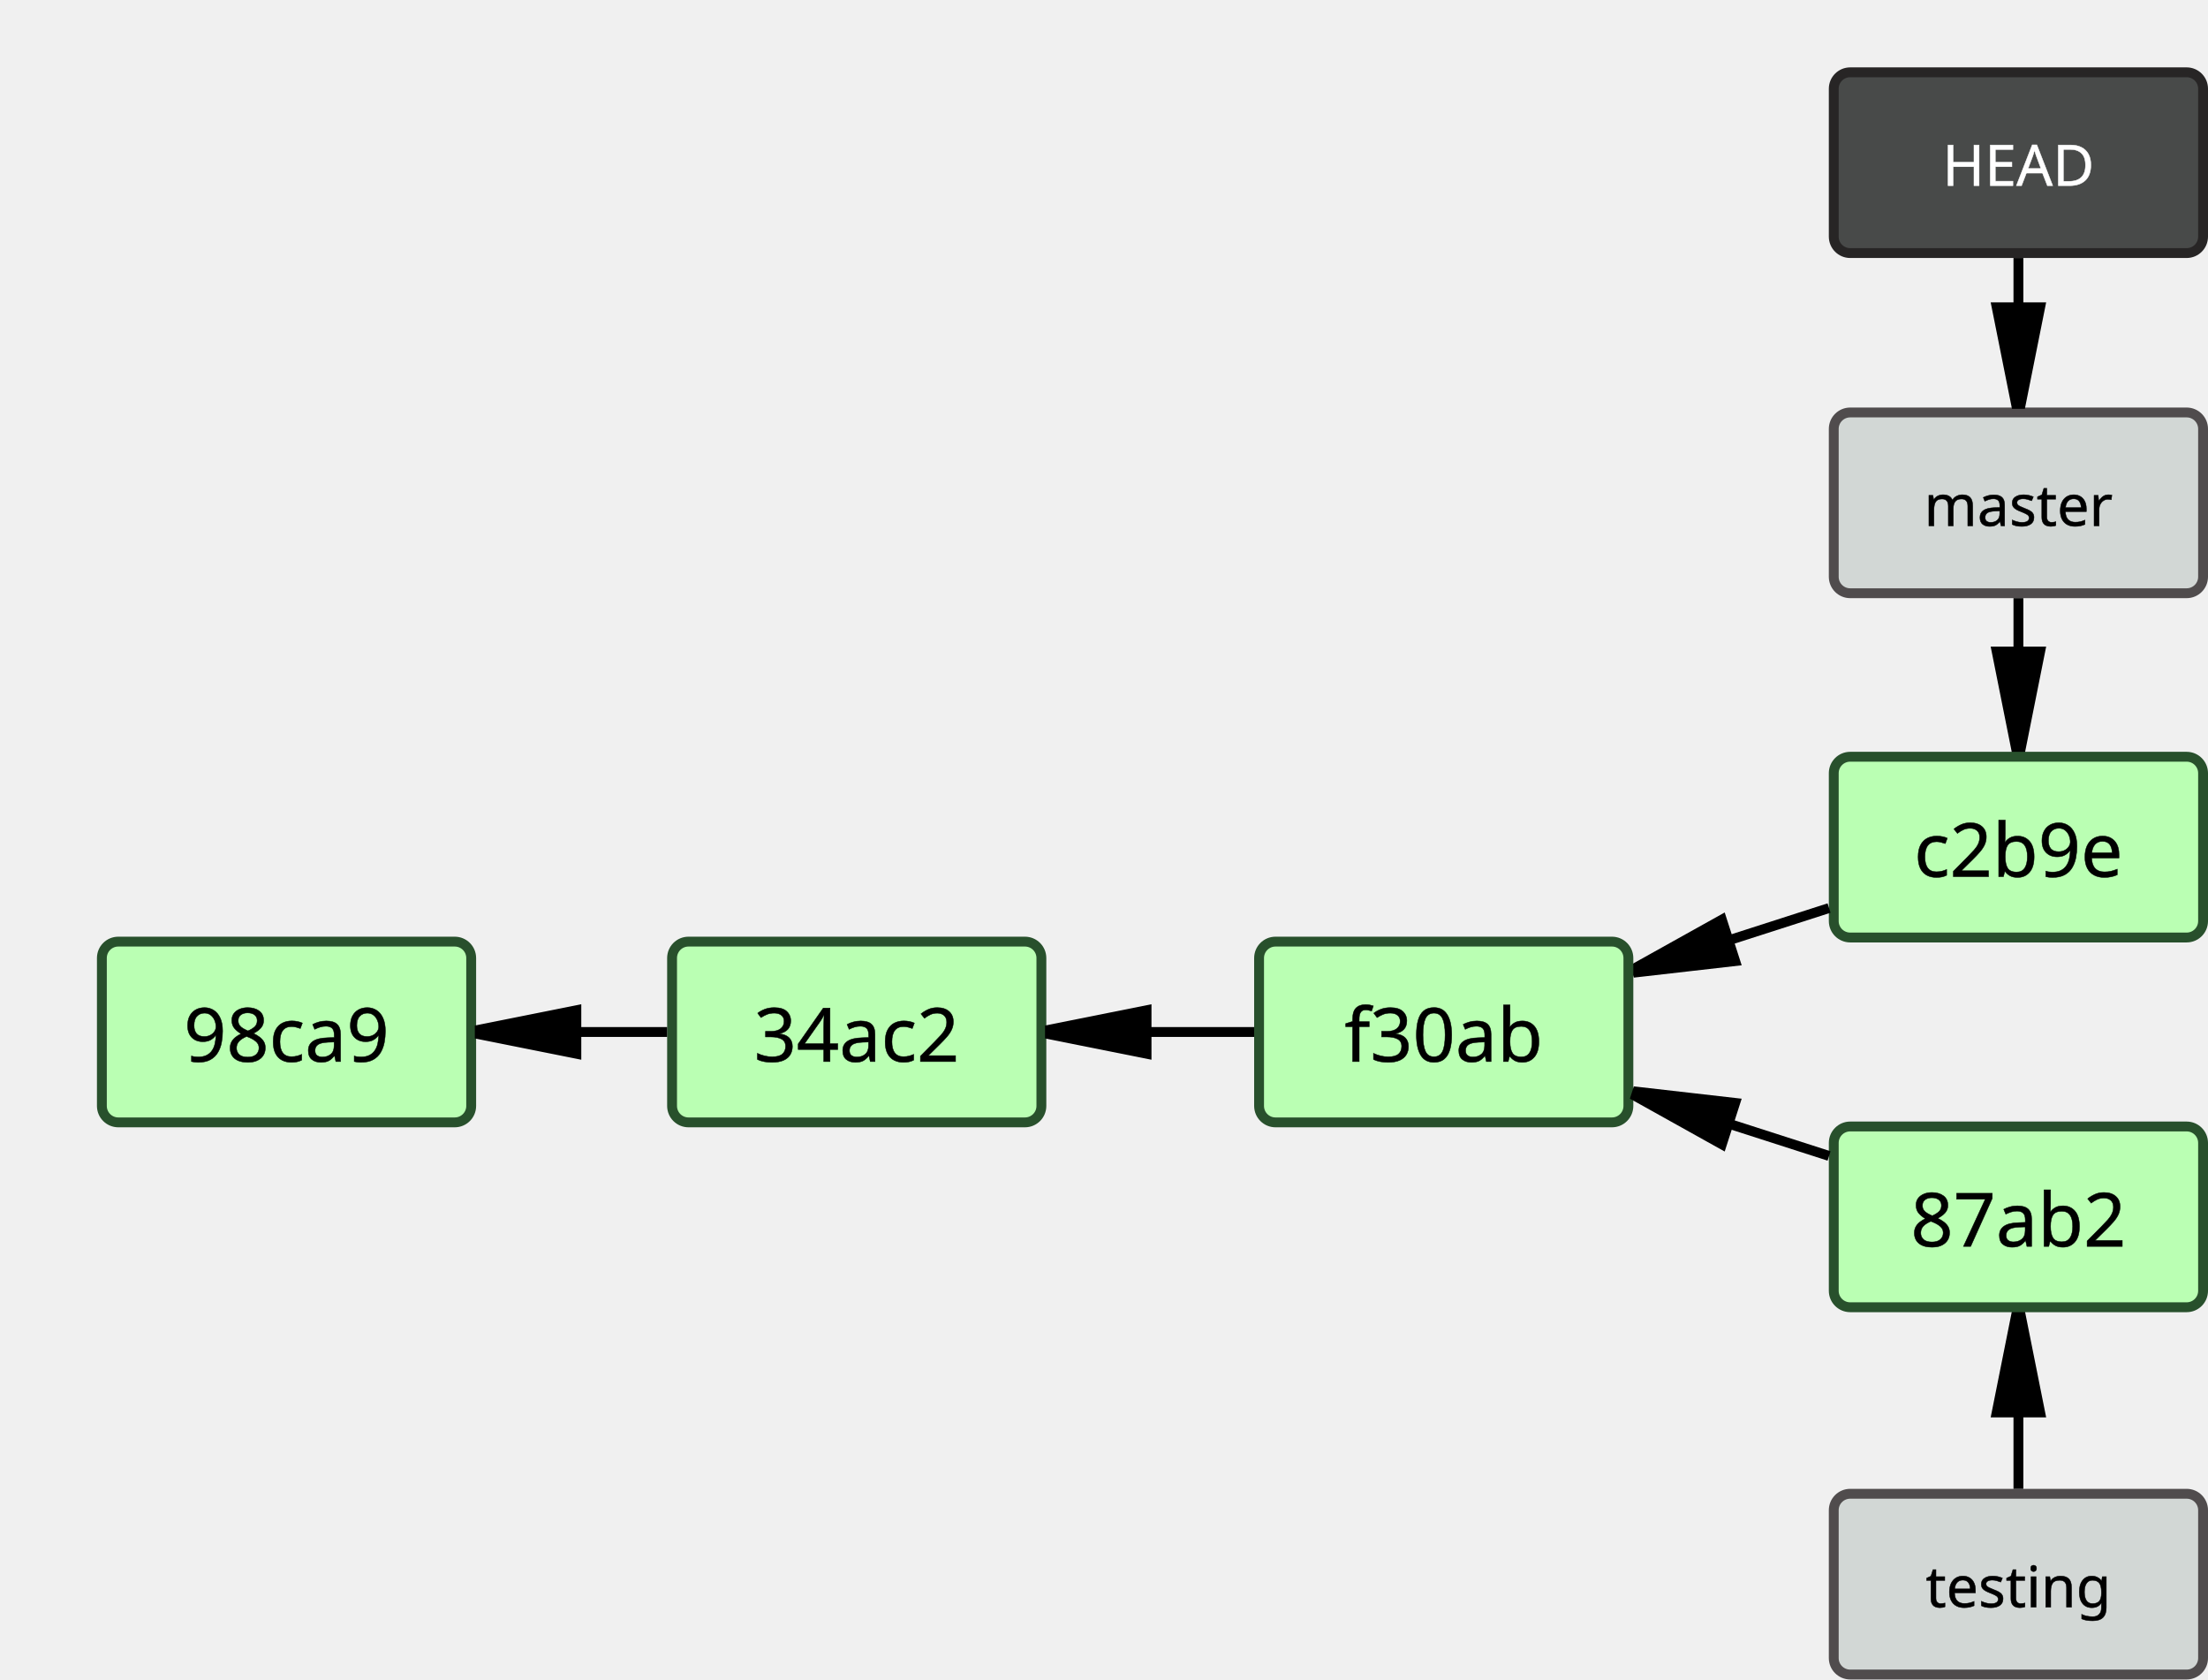
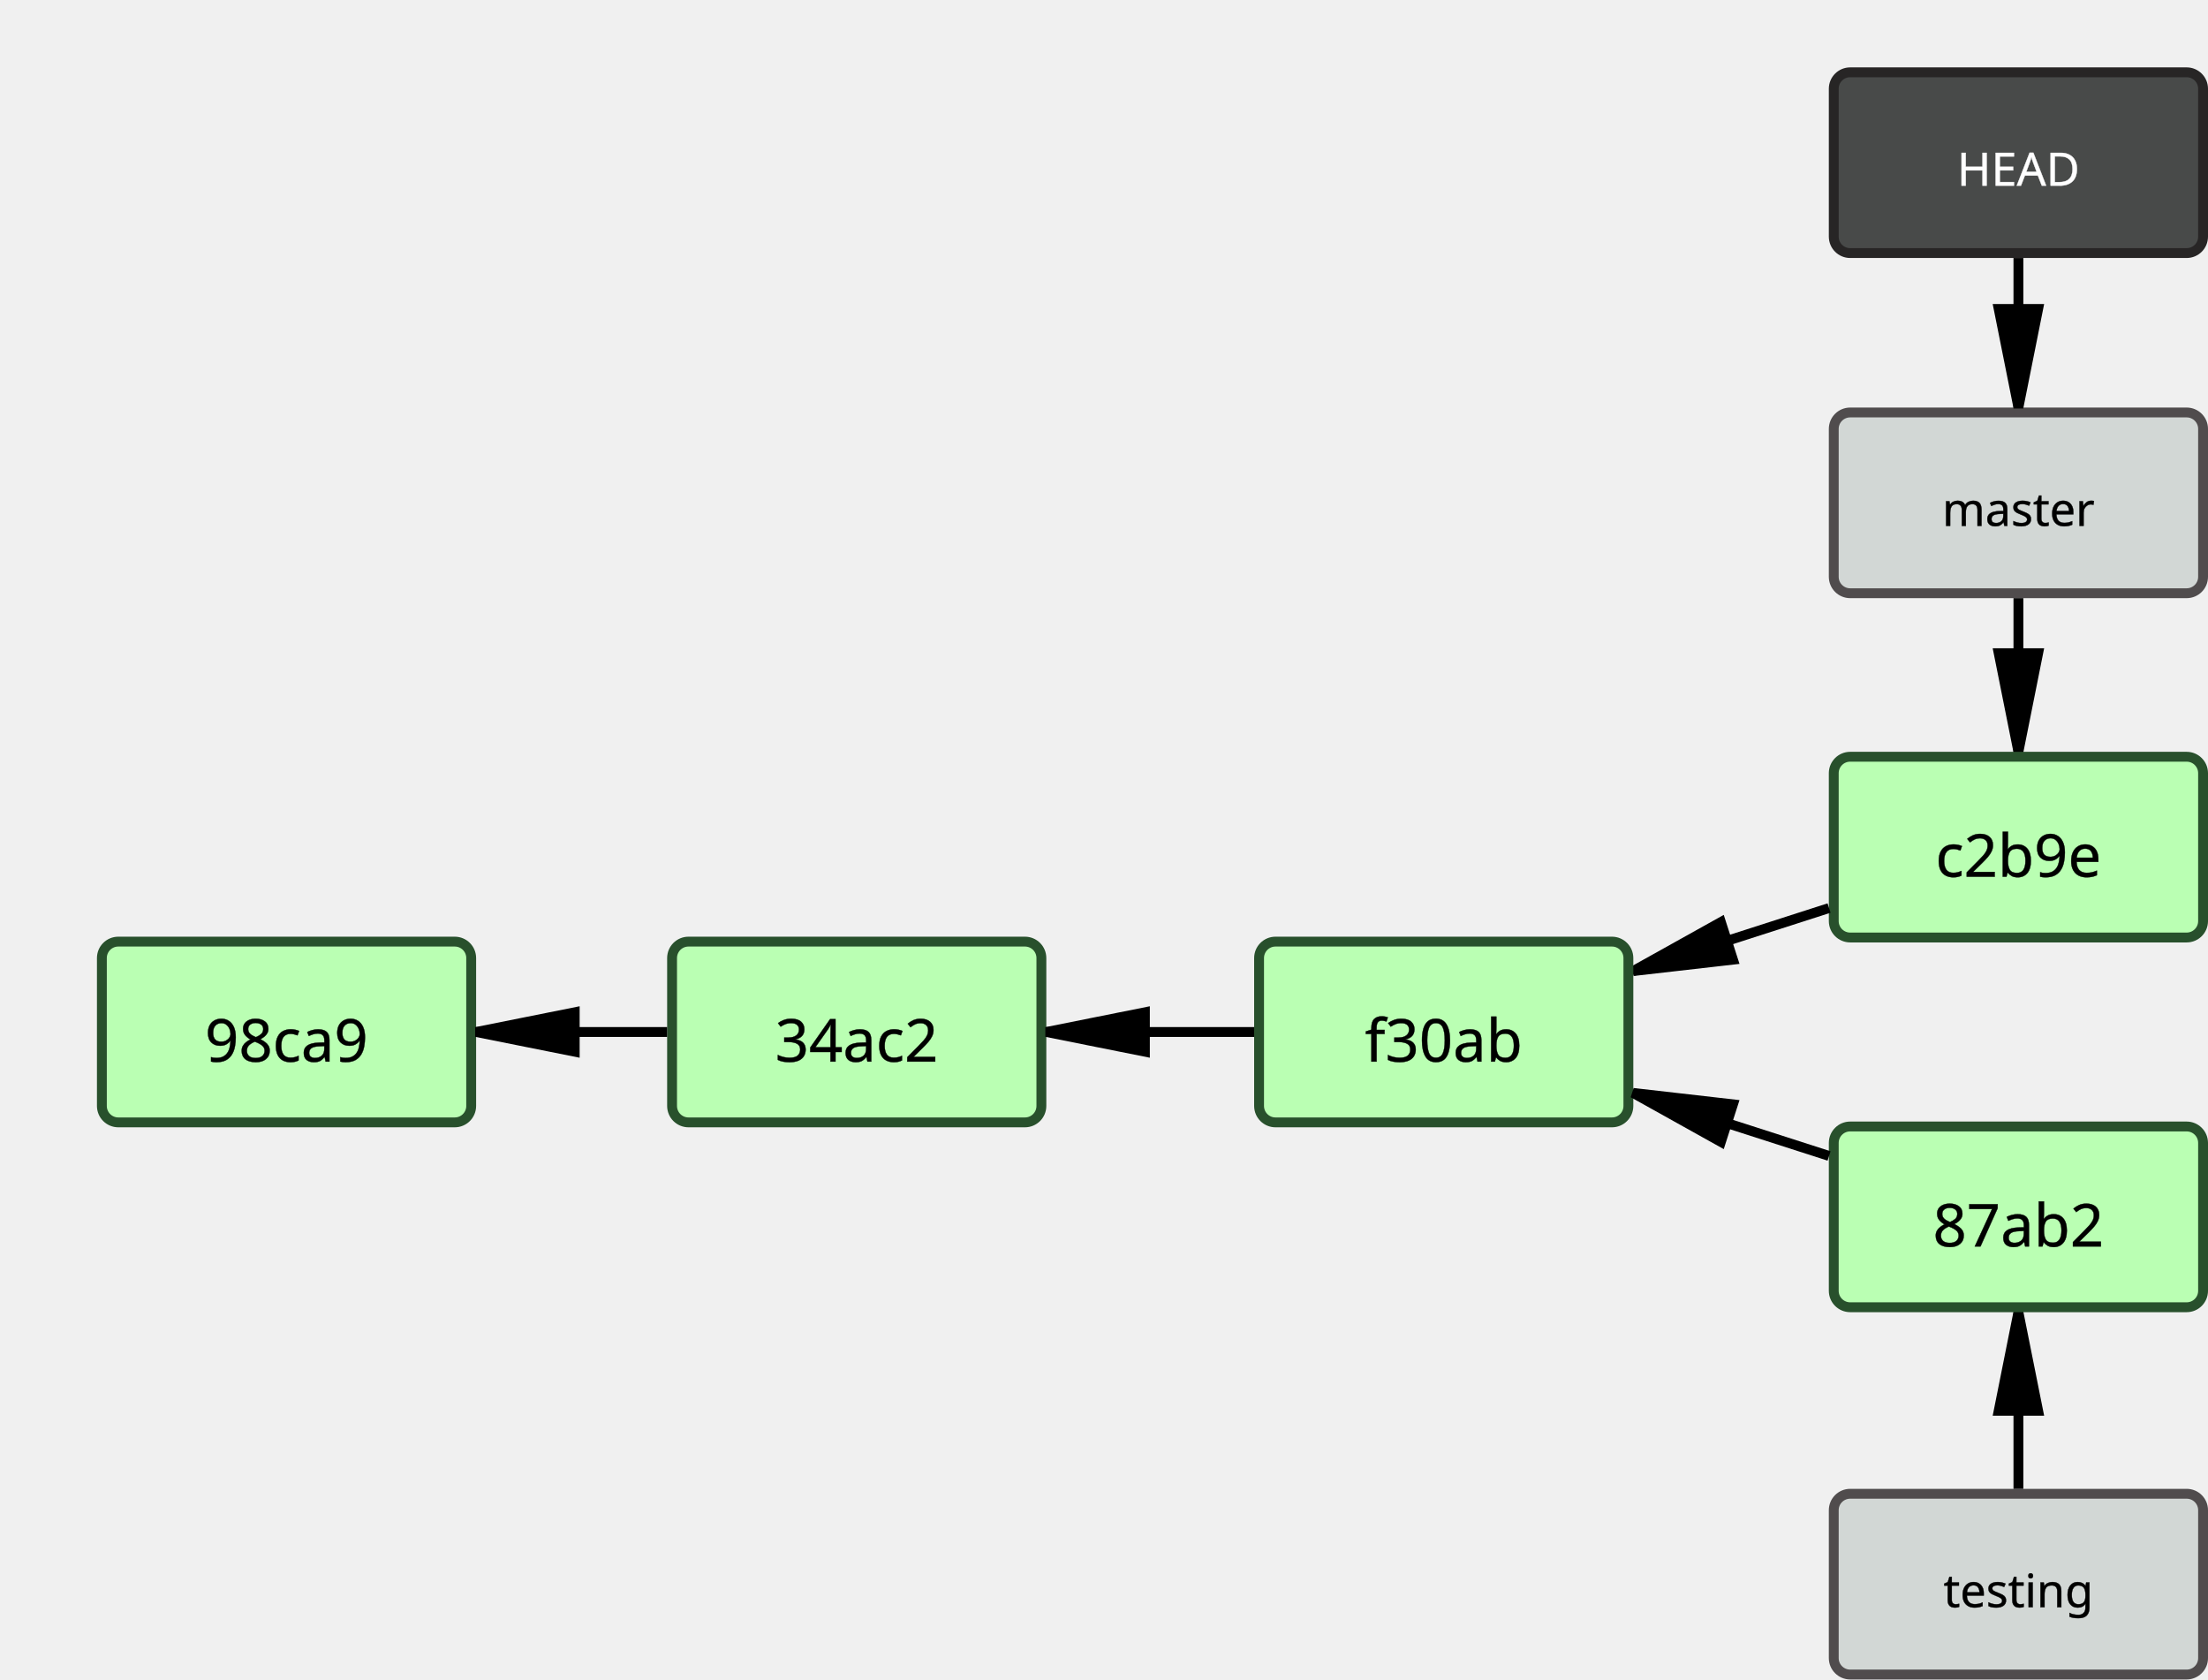
<svg xmlns="http://www.w3.org/2000/svg">
  <defs>
    <marker id="Arrow1Lend" orient="auto" refX="0.0" refY="0.0" style="overflow:visible;">
-       <path d="M -10,0.0 L -10.0,-2.0 L 0.0,0.0 L -10.0,2.0 z " id="path3666" style="fill-rule:evenodd;stroke:#000000;stroke-width:1.0pt;marker-start:none;" />
+       <path d="M -10,0.0 L -10.0,-2.0 L 0.0,0.0 L -10.0,2.0 z " id="path3666" style="fill-rule:evenodd;stroke:#000000;stroke-width:1.0px;marker-start:none;" />
    </marker>
  </defs>
  <g style="stroke:#000000;fill:#fff">
-     <rect height="55.0" id="" rx="5" ry="5" style="stroke:#504c4d;stroke-width:3px;fill:#d2d7d5" width="112.38" x="558.0" y="125.5" />
-     <text id="" style="fill:#000000;stroke:#000000;stroke-width:0.1pt;font-family: Geneva;font-size:14pt" x="558.0" y="126.5">
-       <tspan fill="#000000" font-family="Geneva;" font-size="13.0pt" id="" stroke="#000000" text-align="center" text-anchor="middle" x="614.19" y="160.0">
+     <rect height="55.0" id="303" rx="5.0" ry="5.0" style="stroke:#504c4d;stroke-width:3px;fill:#d2d7d5" width="112.38" x="558.0" y="125.5" />
+     <text id="303_text" style="fill:#000000;stroke:#000000;stroke-width:0.1px;font-family: Geneva;font-size:14px" x="558.0" y="125.5">
+       <tspan fill="#000000" font-family="Geneva;" font-size="14.0px" id="303_line1" stroke="#000000" text-align="center" text-anchor="middle" x="614.19" y="160.0">
				master
			</tspan>
    </text>
-     <path d="M 614.19,182.0 L 614.19,228.75" id="" style="marker-start:none;stroke:#000000;stroke-width:3px;marker-end:url(#Arrow1Lend);fill:none" />
-     <rect height="55.0" id="" rx="5" ry="5" style="stroke:#504c4d;stroke-width:3px;fill:#d2d7d5" width="112.38" x="558.0" y="454.5" />
-     <text id="" style="fill:#000000;stroke:#000000;stroke-width:0.1pt;font-family: Geneva;font-size:14pt" x="558.0" y="455.5">
-       <tspan fill="#000000" font-family="Geneva;" font-size="13.0pt" id="" stroke="#000000" text-align="center" text-anchor="middle" x="614.19" y="489.0">
+     <path d="M 614.19,182.0 L 614.19,228.75" id="305" style="marker-start:none;stroke:#000000;stroke-width:3px;marker-end:url(#Arrow1Lend);fill:none" />
+     <rect height="55.0" id="306" rx="5.0" ry="5.0" style="stroke:#504c4d;stroke-width:3px;fill:#d2d7d5" width="112.38" x="558.0" y="454.5" />
+     <text id="306_text" style="fill:#000000;stroke:#000000;stroke-width:0.1px;font-family: Geneva;font-size:14px" x="558.0" y="454.5">
+       <tspan fill="#000000" font-family="Geneva;" font-size="14.0px" id="306_line1" stroke="#000000" text-align="center" text-anchor="middle" x="614.19" y="489.0">
				testing
			</tspan>
    </text>
-     <path d="M 614.19,453.0 L 614.19,399.25" id="" style="marker-start:none;stroke:#000000;stroke-width:3px;marker-end:url(#Arrow1Lend);fill:none" />
-     <rect height="55.0" id="" rx="5" ry="5" style="stroke:#272525;stroke-width:3px;fill:#484a49" width="112.38" x="558.0" y="22.0" />
-     <text id="" style="fill:#ffffff;stroke:#ffffff;stroke-width:0.1pt;font-family: Geneva;font-size:14pt" x="558.0" y="23.0">
-       <tspan fill="#ffffff" font-family="Geneva;" font-size="13.0pt" id="" stroke="#ffffff" text-align="center" text-anchor="middle" x="614.19" y="56.5">
+     <path d="M 614.19,453.0 L 614.19,399.25" id="307" style="marker-start:none;stroke:#000000;stroke-width:3px;marker-end:url(#Arrow1Lend);fill:none" />
+     <rect height="55.0" id="308" rx="5.0" ry="5.0" style="stroke:#272525;stroke-width:3px;fill:#484a49" width="112.38" x="558.0" y="22.0" />
+     <text id="308_text" style="fill:#ffffff;stroke:#ffffff;stroke-width:0.1px;font-family: Geneva;font-size:14px" x="558.0" y="22.0">
+       <tspan fill="#ffffff" font-family="Geneva;" font-size="14.0px" id="308_line1" stroke="#ffffff" text-align="center" text-anchor="middle" x="614.19" y="56.5">
				HEAD
			</tspan>
    </text>
-     <path d="M 614.19,78.5 L 614.19,124.0" id="" style="marker-start:none;stroke:#000000;stroke-width:3px;marker-end:url(#Arrow1Lend);fill:none" />
-     <rect height="55.0" id="" rx="5" ry="5" style="stroke:#28502c;stroke-width:3px;fill:#baffb3" width="112.38" x="558.0" y="342.75" />
-     <text id="" style="fill:#000000;stroke:#000000;stroke-width:0.1pt;font-family: Geneva;font-size:14pt" x="558.0" y="343.75">
-       <tspan fill="#000000" font-family="Courier;" font-size="17.0pt" id="" stroke="#000000" text-align="center" text-anchor="middle" x="614.19" y="379.25">
+     <path d="M 614.19,78.5 L 614.19,124.0" id="309" style="marker-start:none;stroke:#000000;stroke-width:3px;marker-end:url(#Arrow1Lend);fill:none" />
+     <rect height="55.0" id="310" rx="5.0" ry="5.0" style="stroke:#28502c;stroke-width:3px;fill:#baffb3" width="112.38" x="558.0" y="342.75" />
+     <text id="310_text" style="fill:#000000;stroke:#000000;stroke-width:0.1px;font-family: Geneva;font-size:14px" x="558.0" y="342.75">
+       <tspan fill="#000000" font-family="Courier;" font-size="18.0px" id="310_line1" stroke="#000000" text-align="center" text-anchor="middle" x="614.19" y="379.25">
				87ab2
			</tspan>
    </text>
-     <rect height="55.0" id="" rx="5" ry="5" style="stroke:#28502c;stroke-width:3px;fill:#baffb3" width="112.38" x="558.0" y="230.25" />
-     <text id="" style="fill:#000000;stroke:#000000;stroke-width:0.1pt;font-family: Geneva;font-size:14pt" x="558.0" y="231.25">
-       <tspan fill="#000000" font-family="Courier;" font-size="17.0pt" id="" stroke="#000000" text-align="center" text-anchor="middle" x="614.19" y="266.75">
+     <rect height="55.0" id="314" rx="5.0" ry="5.0" style="stroke:#28502c;stroke-width:3px;fill:#baffb3" width="112.38" x="558.0" y="230.25" />
+     <text id="314_text" style="fill:#000000;stroke:#000000;stroke-width:0.1px;font-family: Geneva;font-size:14px" x="558.0" y="230.25">
+       <tspan fill="#000000" font-family="Courier;" font-size="18.0px" id="314_line1" stroke="#000000" text-align="center" text-anchor="middle" x="614.19" y="266.75">
				c2b9e
			</tspan>
    </text>
-     <path d="M 556.572,276.284 L 496.935,295.466" id="" style="marker-start:none;stroke:#000000;stroke-width:3px;marker-end:url(#Arrow1Lend);fill:none" />
-     <rect height="55.0" id="" rx="5" ry="5" style="stroke:#28502c;stroke-width:3px;fill:#baffb3" width="112.38" x="31.0" y="286.5" />
-     <text id="" style="fill:#000000;stroke:#000000;stroke-width:0.1pt;font-family: Geneva;font-size:14pt" x="31.0" y="287.5">
-       <tspan fill="#000000" font-family="Courier;" font-size="17.0pt" id="" stroke="#000000" text-align="center" text-anchor="middle" x="87.19" y="323.0">
+     <path d="M 556.572,276.284 L 496.935,295.466" id="315" style="marker-start:none;stroke:#000000;stroke-width:3px;marker-end:url(#Arrow1Lend);fill:none" />
+     <rect height="55.0" id="316" rx="5.0" ry="5.0" style="stroke:#28502c;stroke-width:3px;fill:#baffb3" width="112.38" x="31.0" y="286.5" />
+     <text id="316_text" style="fill:#000000;stroke:#000000;stroke-width:0.1px;font-family: Geneva;font-size:14px" x="31.0" y="286.5">
+       <tspan fill="#000000" font-family="Courier;" font-size="18.0px" id="316_line1" stroke="#000000" text-align="center" text-anchor="middle" x="87.19" y="323.0">
				98ca9
			</tspan>
    </text>
-     <rect height="55.0" id="" rx="5" ry="5" style="stroke:#28502c;stroke-width:3px;fill:#baffb3" width="112.38" x="204.506" y="286.5" />
-     <text id="" style="fill:#000000;stroke:#000000;stroke-width:0.1pt;font-family: Geneva;font-size:14pt" x="204.506" y="287.5">
-       <tspan fill="#000000" font-family="Courier;" font-size="17.0pt" id="" stroke="#000000" text-align="center" text-anchor="middle" x="260.696" y="323.0">
+     <rect height="55.0" id="317" rx="5.0" ry="5.0" style="stroke:#28502c;stroke-width:3px;fill:#baffb3" width="112.38" x="204.506" y="286.5" />
+     <text id="317_text" style="fill:#000000;stroke:#000000;stroke-width:0.1px;font-family: Geneva;font-size:14px" x="204.506" y="286.5">
+       <tspan fill="#000000" font-family="Courier;" font-size="18.0px" id="317_line1" stroke="#000000" text-align="center" text-anchor="middle" x="260.696" y="323.0">
				34ac2
			</tspan>
    </text>
-     <rect height="55.0" id="" rx="5" ry="5" style="stroke:#28502c;stroke-width:3px;fill:#baffb3" width="112.38" x="383.127" y="286.5" />
-     <text id="" style="fill:#000000;stroke:#000000;stroke-width:0.1pt;font-family: Geneva;font-size:14pt" x="383.127" y="287.5">
-       <tspan fill="#000000" font-family="Courier;" font-size="17.0pt" id="" stroke="#000000" text-align="center" text-anchor="middle" x="439.317" y="323.0">
+     <rect height="55.0" id="318" rx="5.0" ry="5.0" style="stroke:#28502c;stroke-width:3px;fill:#baffb3" width="112.38" x="383.127" y="286.5" />
+     <text id="318_text" style="fill:#000000;stroke:#000000;stroke-width:0.1px;font-family: Geneva;font-size:14px" x="383.127" y="286.5">
+       <tspan fill="#000000" font-family="Courier;" font-size="18.0px" id="318_line1" stroke="#000000" text-align="center" text-anchor="middle" x="439.317" y="323.0">
				f30ab
			</tspan>
    </text>
-     <path d="M 381.627,314.0 L 318.386,314.0" id="" style="marker-start:none;stroke:#000000;stroke-width:3px;marker-end:url(#Arrow1Lend);fill:none" />
-     <path d="M 203.006,314.0 L 144.88,314.0" id="" style="marker-start:none;stroke:#000000;stroke-width:3px;marker-end:url(#Arrow1Lend);fill:none" />
-     <path d="M 556.572,351.716 L 496.935,332.534" id="" style="marker-start:none;stroke:#000000;stroke-width:3px;marker-end:url(#Arrow1Lend);fill:none" />
+     <path d="M 381.627,314.0 L 318.386,314.0" id="319" style="marker-start:none;stroke:#000000;stroke-width:3px;marker-end:url(#Arrow1Lend);fill:none" />
+     <path d="M 203.006,314.0 L 144.88,314.0" id="320" style="marker-start:none;stroke:#000000;stroke-width:3px;marker-end:url(#Arrow1Lend);fill:none" />
+     <path d="M 556.572,351.716 L 496.935,332.534" id="321" style="marker-start:none;stroke:#000000;stroke-width:3px;marker-end:url(#Arrow1Lend);fill:none" />
  </g>
</svg>
